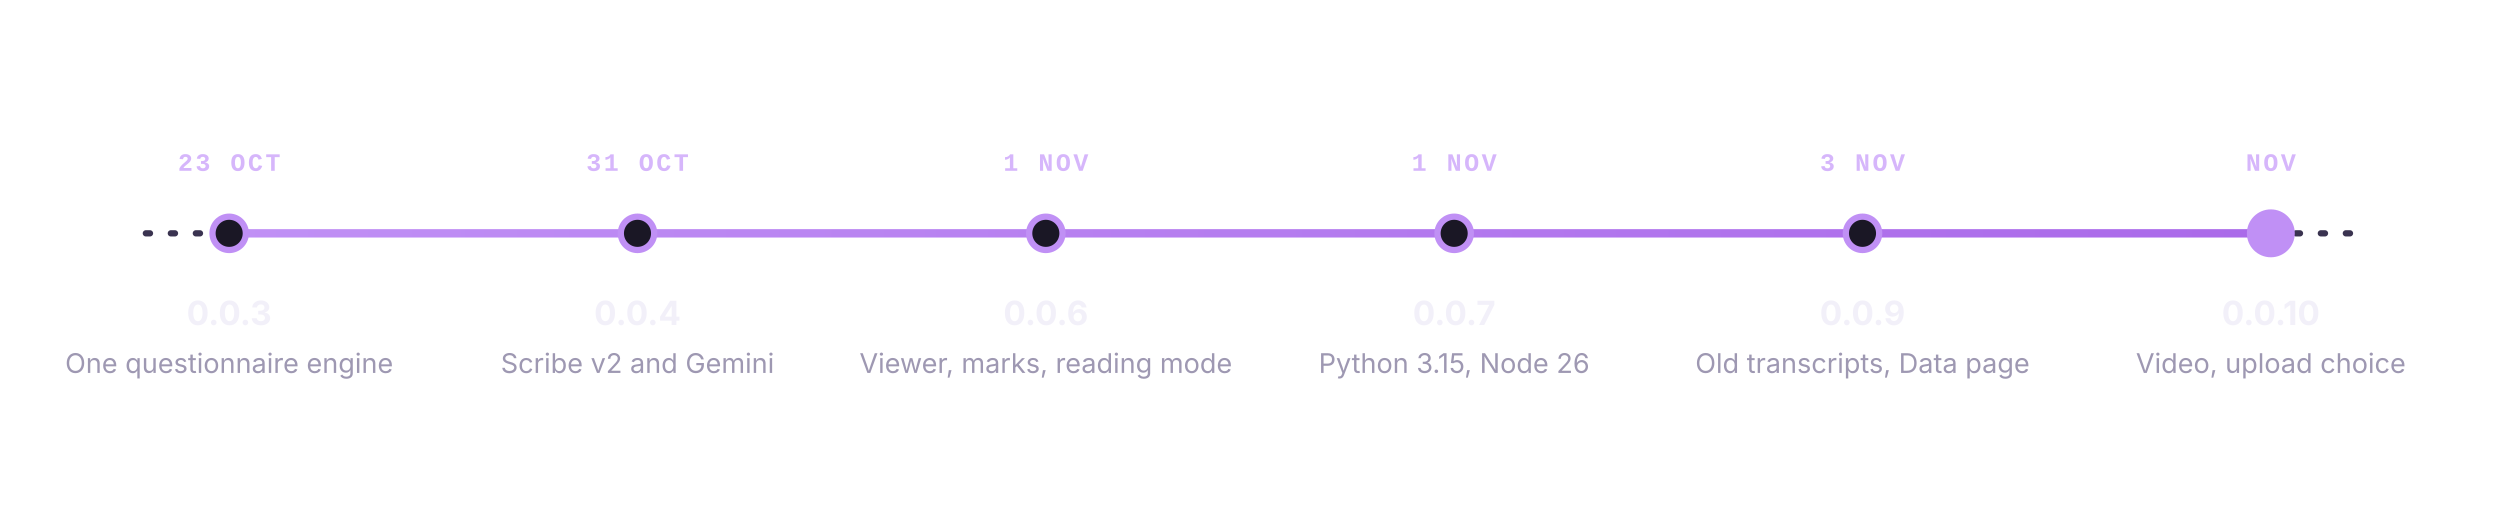
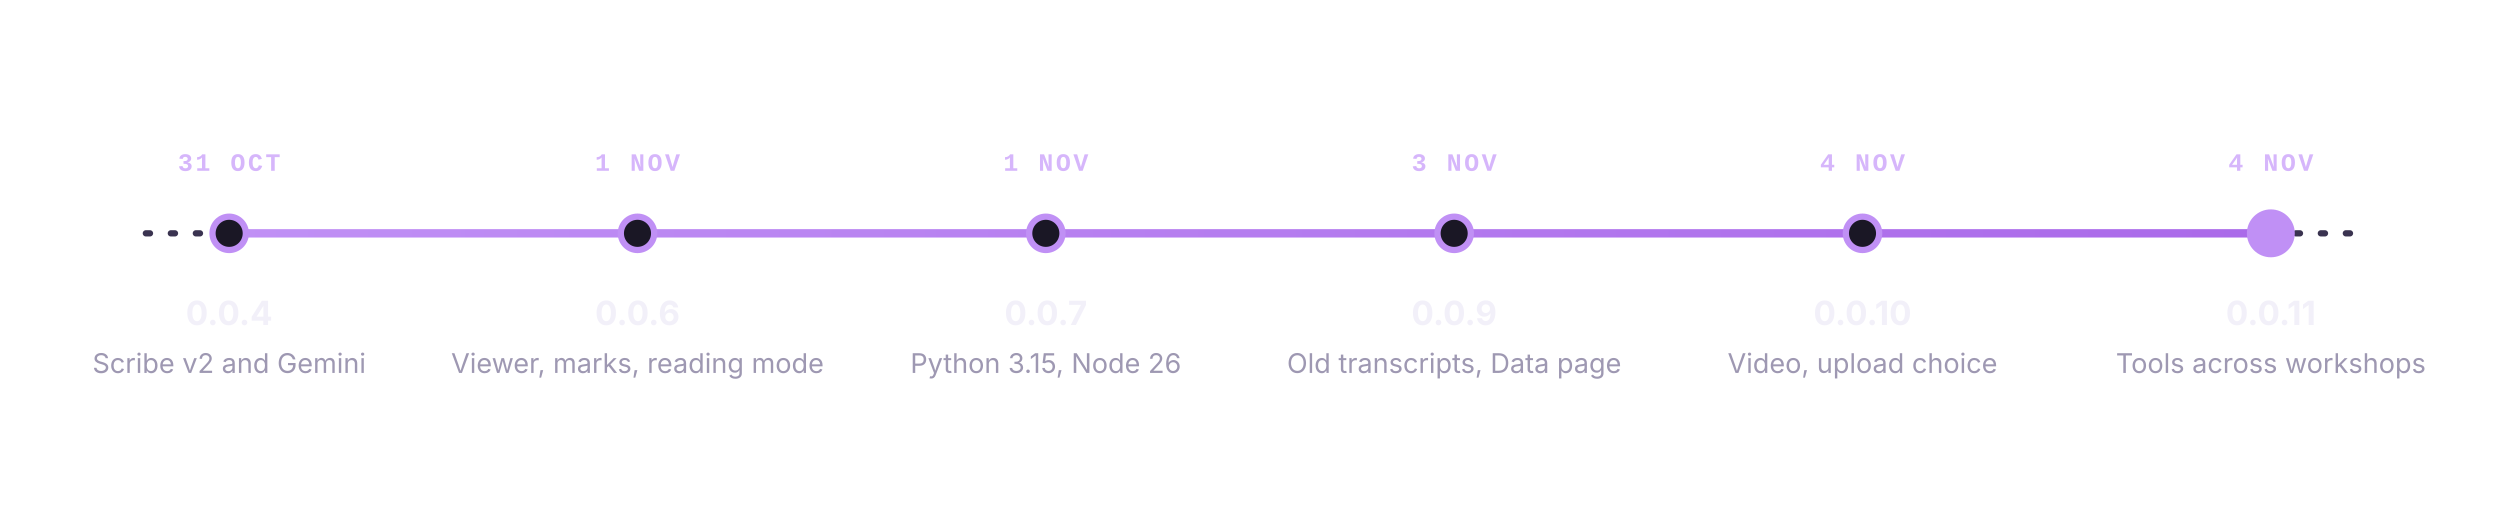
- <svg xmlns="http://www.w3.org/2000/svg" width="1200" height="244" viewBox="0 0 1200 244" role="img" aria-label="Releases: 0.0.3 one questionnaire engine, 0.0.4 the transcript pipeline, 0.0.6 the viewer, 0.0.7 latest runtimes, 0.0.9 old transcripts and the Data page, 0.0.10 video and the upload choice">
+ <svg xmlns="http://www.w3.org/2000/svg" width="1200" height="244" viewBox="0 0 1200 244" role="img" aria-label="Releases: 0.0.4 the transcript pipeline, 0.0.6 the viewer, 0.0.7 latest runtimes, 0.0.9 old transcripts and the Data page, 0.0.10 video and the upload choice, 0.0.11 tools across workshops">
  <defs>
    <style>.d{font-family:'Plus Jakarta Sans','Inter',ui-sans-serif,system-ui,-apple-system,'Segoe UI',Roboto,Helvetica,Arial,sans-serif}.s{font-family:'Inter',ui-sans-serif,system-ui,-apple-system,'Segoe UI',Roboto,Helvetica,Arial,sans-serif}.m{font-family:'JetBrains Mono',ui-monospace,'SFMono-Regular',Menlo,Consolas,'Liberation Mono',monospace}.rise{animation:rise .9s cubic-bezier(.2,.7,.2,1) both}@keyframes rise{from{opacity:0;transform:translateY(12px)}to{opacity:1;transform:translateY(0)}}.prog{stroke-dasharray:980;stroke-dashoffset:0;animation:prog 2.4s cubic-bezier(.4,0,.2,1) .2s both}@keyframes prog{from{stroke-dashoffset:980}to{stroke-dashoffset:0}}.halo{animation:halo 2.4s ease-out infinite;transform-box:fill-box;transform-origin:center}@keyframes halo{0%{transform:scale(1);opacity:.55}100%{transform:scale(2.8);opacity:0}}.ahead{stroke-dasharray:2 10}.r0{animation-delay:0.1s}.r1{animation-delay:0.3s}.r2{animation-delay:0.4s}.r3{animation-delay:0.6s}.r4{animation-delay:0.7s}.r5{animation-delay:0.9s}@media (prefers-reduced-motion:reduce){*{animation:none!important}.smil{display:none}.sweep{fill:url(#still)}}</style>
    <linearGradient id="pg" gradientUnits="userSpaceOnUse" x1="110" y1="0" x2="1090" y2="0">
      <stop offset="0" stop-color="#C090F5" />
      <stop offset="1" stop-color="#AA69E9" />
    </linearGradient>
  </defs>
  <path class="ahead" d="M70 112 H1130" stroke="#3A3350" stroke-width="3" stroke-linecap="round" fill="none" />
  <path class="prog" d="M110 112 H1090" stroke="url(#pg)" stroke-width="4" stroke-linecap="round" fill="none" />
  <g class="rise r0">
-     <text x="110" y="82" class="m" fill="#D6B6FB" font-size="12" font-weight="600" letter-spacing="1.2" text-anchor="middle">23 OCT</text>
+     <text x="110" y="82" class="m" fill="#D6B6FB" font-size="12" font-weight="600" letter-spacing="1.2" text-anchor="middle">31 OCT</text>
    <circle cx="110" cy="112" r="8" fill="#1A1725" stroke="#C090F5" stroke-width="3" />
-     <text x="110" y="156" class="d" fill="#F2F0F9" font-size="16" font-weight="700" text-anchor="middle">0.0.3</text>
-     <text x="110" y="179" class="s" fill="#9E98B2" font-size="13" text-anchor="middle">One questionnaire engine</text>
+     <text x="110" y="156" class="d" fill="#F2F0F9" font-size="16" font-weight="700" text-anchor="middle">0.0.4</text>
+     <text x="110" y="179" class="s" fill="#9E98B2" font-size="13" text-anchor="middle">Scribe v2 and Gemini</text>
  </g>
  <g class="rise r1">
-     <text x="306" y="82" class="m" fill="#D6B6FB" font-size="12" font-weight="600" letter-spacing="1.2" text-anchor="middle">31 OCT</text>
+     <text x="306" y="82" class="m" fill="#D6B6FB" font-size="12" font-weight="600" letter-spacing="1.2" text-anchor="middle">1 NOV</text>
    <circle cx="306" cy="112" r="8" fill="#1A1725" stroke="#C090F5" stroke-width="3" />
-     <text x="306" y="156" class="d" fill="#F2F0F9" font-size="16" font-weight="700" text-anchor="middle">0.0.4</text>
-     <text x="306" y="179" class="s" fill="#9E98B2" font-size="13" text-anchor="middle">Scribe v2 and Gemini</text>
+     <text x="306" y="156" class="d" fill="#F2F0F9" font-size="16" font-weight="700" text-anchor="middle">0.0.6</text>
+     <text x="306" y="179" class="s" fill="#9E98B2" font-size="13" text-anchor="middle">Viewer, marks, reading mode</text>
  </g>
  <g class="rise r2">
    <text x="502" y="82" class="m" fill="#D6B6FB" font-size="12" font-weight="600" letter-spacing="1.2" text-anchor="middle">1 NOV</text>
    <circle cx="502" cy="112" r="8" fill="#1A1725" stroke="#C090F5" stroke-width="3" />
-     <text x="502" y="156" class="d" fill="#F2F0F9" font-size="16" font-weight="700" text-anchor="middle">0.0.6</text>
-     <text x="502" y="179" class="s" fill="#9E98B2" font-size="13" text-anchor="middle">Viewer, marks, reading mode</text>
+     <text x="502" y="156" class="d" fill="#F2F0F9" font-size="16" font-weight="700" text-anchor="middle">0.0.7</text>
+     <text x="502" y="179" class="s" fill="#9E98B2" font-size="13" text-anchor="middle">Python 3.15, Node 26</text>
  </g>
  <g class="rise r3">
-     <text x="698" y="82" class="m" fill="#D6B6FB" font-size="12" font-weight="600" letter-spacing="1.2" text-anchor="middle">1 NOV</text>
+     <text x="698" y="82" class="m" fill="#D6B6FB" font-size="12" font-weight="600" letter-spacing="1.2" text-anchor="middle">3 NOV</text>
    <circle cx="698" cy="112" r="8" fill="#1A1725" stroke="#C090F5" stroke-width="3" />
-     <text x="698" y="156" class="d" fill="#F2F0F9" font-size="16" font-weight="700" text-anchor="middle">0.0.7</text>
-     <text x="698" y="179" class="s" fill="#9E98B2" font-size="13" text-anchor="middle">Python 3.15, Node 26</text>
+     <text x="698" y="156" class="d" fill="#F2F0F9" font-size="16" font-weight="700" text-anchor="middle">0.0.9</text>
+     <text x="698" y="179" class="s" fill="#9E98B2" font-size="13" text-anchor="middle">Old transcripts, Data page</text>
  </g>
  <g class="rise r4">
-     <text x="894" y="82" class="m" fill="#D6B6FB" font-size="12" font-weight="600" letter-spacing="1.2" text-anchor="middle">3 NOV</text>
+     <text x="894" y="82" class="m" fill="#D6B6FB" font-size="12" font-weight="600" letter-spacing="1.2" text-anchor="middle">4 NOV</text>
    <circle cx="894" cy="112" r="8" fill="#1A1725" stroke="#C090F5" stroke-width="3" />
-     <text x="894" y="156" class="d" fill="#F2F0F9" font-size="16" font-weight="700" text-anchor="middle">0.0.9</text>
-     <text x="894" y="179" class="s" fill="#9E98B2" font-size="13" text-anchor="middle">Old transcripts, Data page</text>
+     <text x="894" y="156" class="d" fill="#F2F0F9" font-size="16" font-weight="700" text-anchor="middle">0.0.10</text>
+     <text x="894" y="179" class="s" fill="#9E98B2" font-size="13" text-anchor="middle">Video, upload choice</text>
  </g>
  <g class="rise r5">
-     <text x="1090" y="82" class="m" fill="#D6B6FB" font-size="12" font-weight="600" letter-spacing="1.2" text-anchor="middle">NOV</text>
+     <text x="1090" y="82" class="m" fill="#D6B6FB" font-size="12" font-weight="600" letter-spacing="1.2" text-anchor="middle">4 NOV</text>
    <circle class="halo" cx="1090" cy="112" r="10" fill="#C090F5" />
    <circle cx="1090" cy="112" r="10" fill="#C090F5" stroke="#C090F5" stroke-width="3" />
-     <text x="1090" y="156" class="d" fill="#F2F0F9" font-size="16" font-weight="700" text-anchor="middle">0.0.10</text>
-     <text x="1090" y="179" class="s" fill="#9E98B2" font-size="13" text-anchor="middle">Video, upload choice</text>
+     <text x="1090" y="156" class="d" fill="#F2F0F9" font-size="16" font-weight="700" text-anchor="middle">0.0.11</text>
+     <text x="1090" y="179" class="s" fill="#9E98B2" font-size="13" text-anchor="middle">Tools across workshops</text>
  </g>
</svg>
